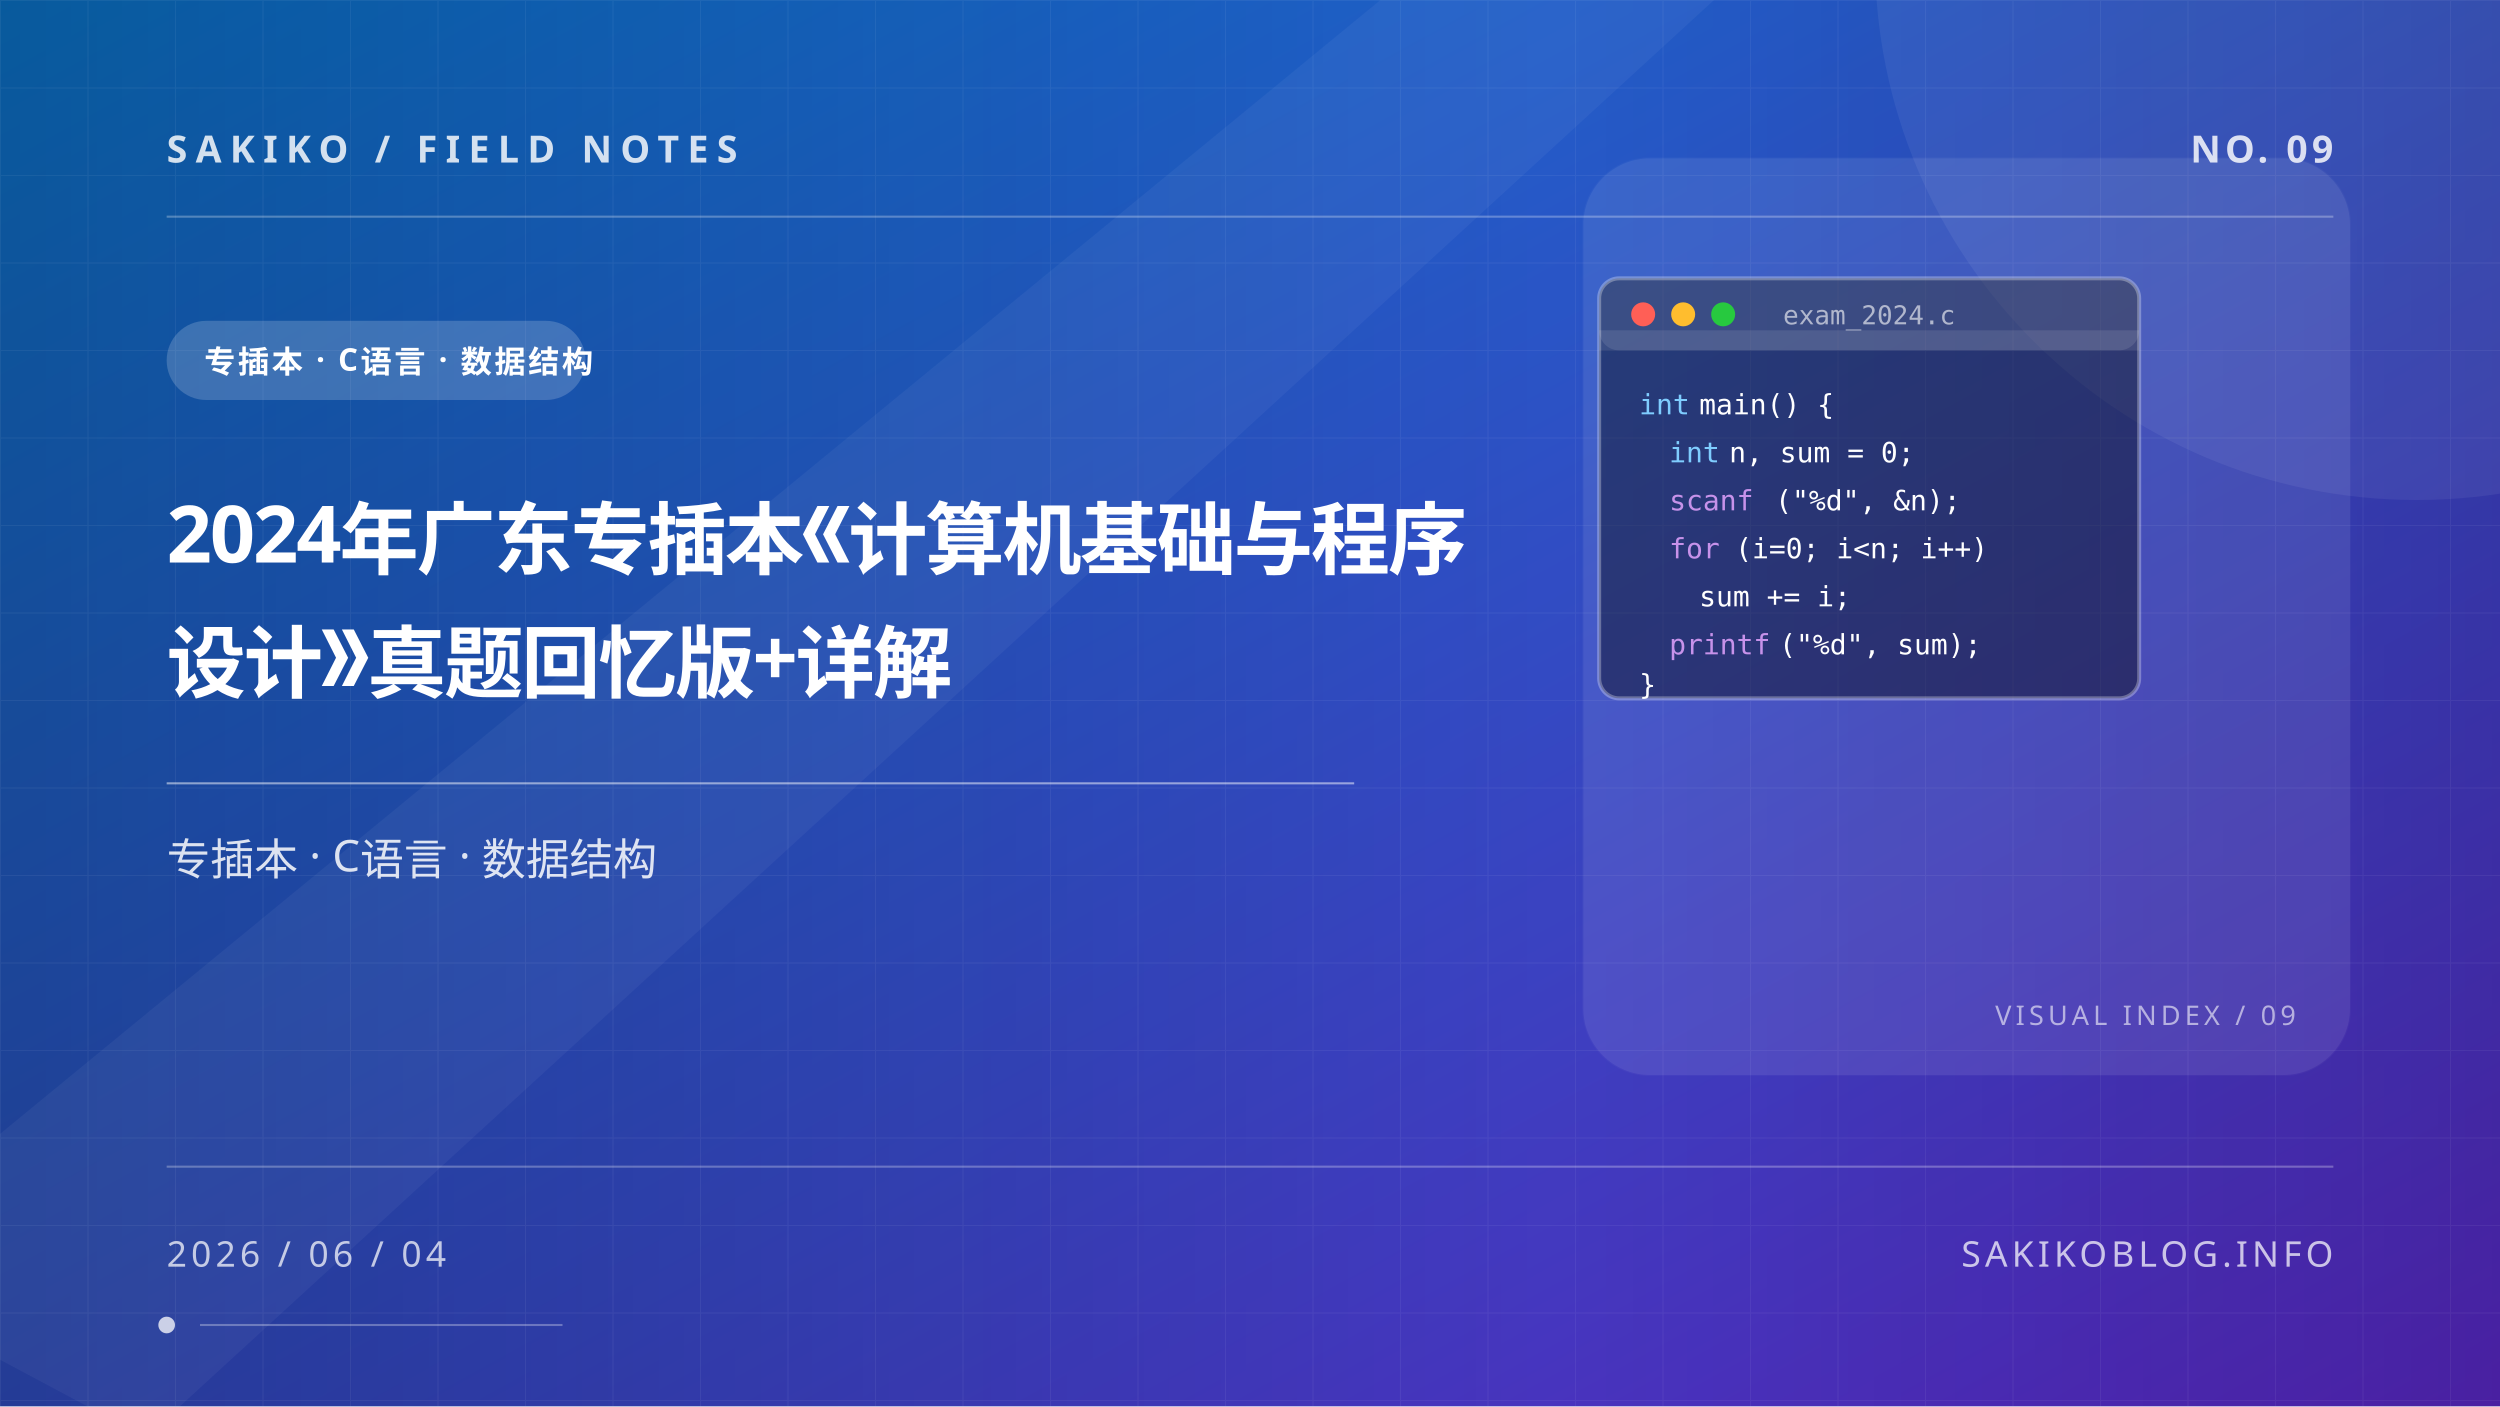
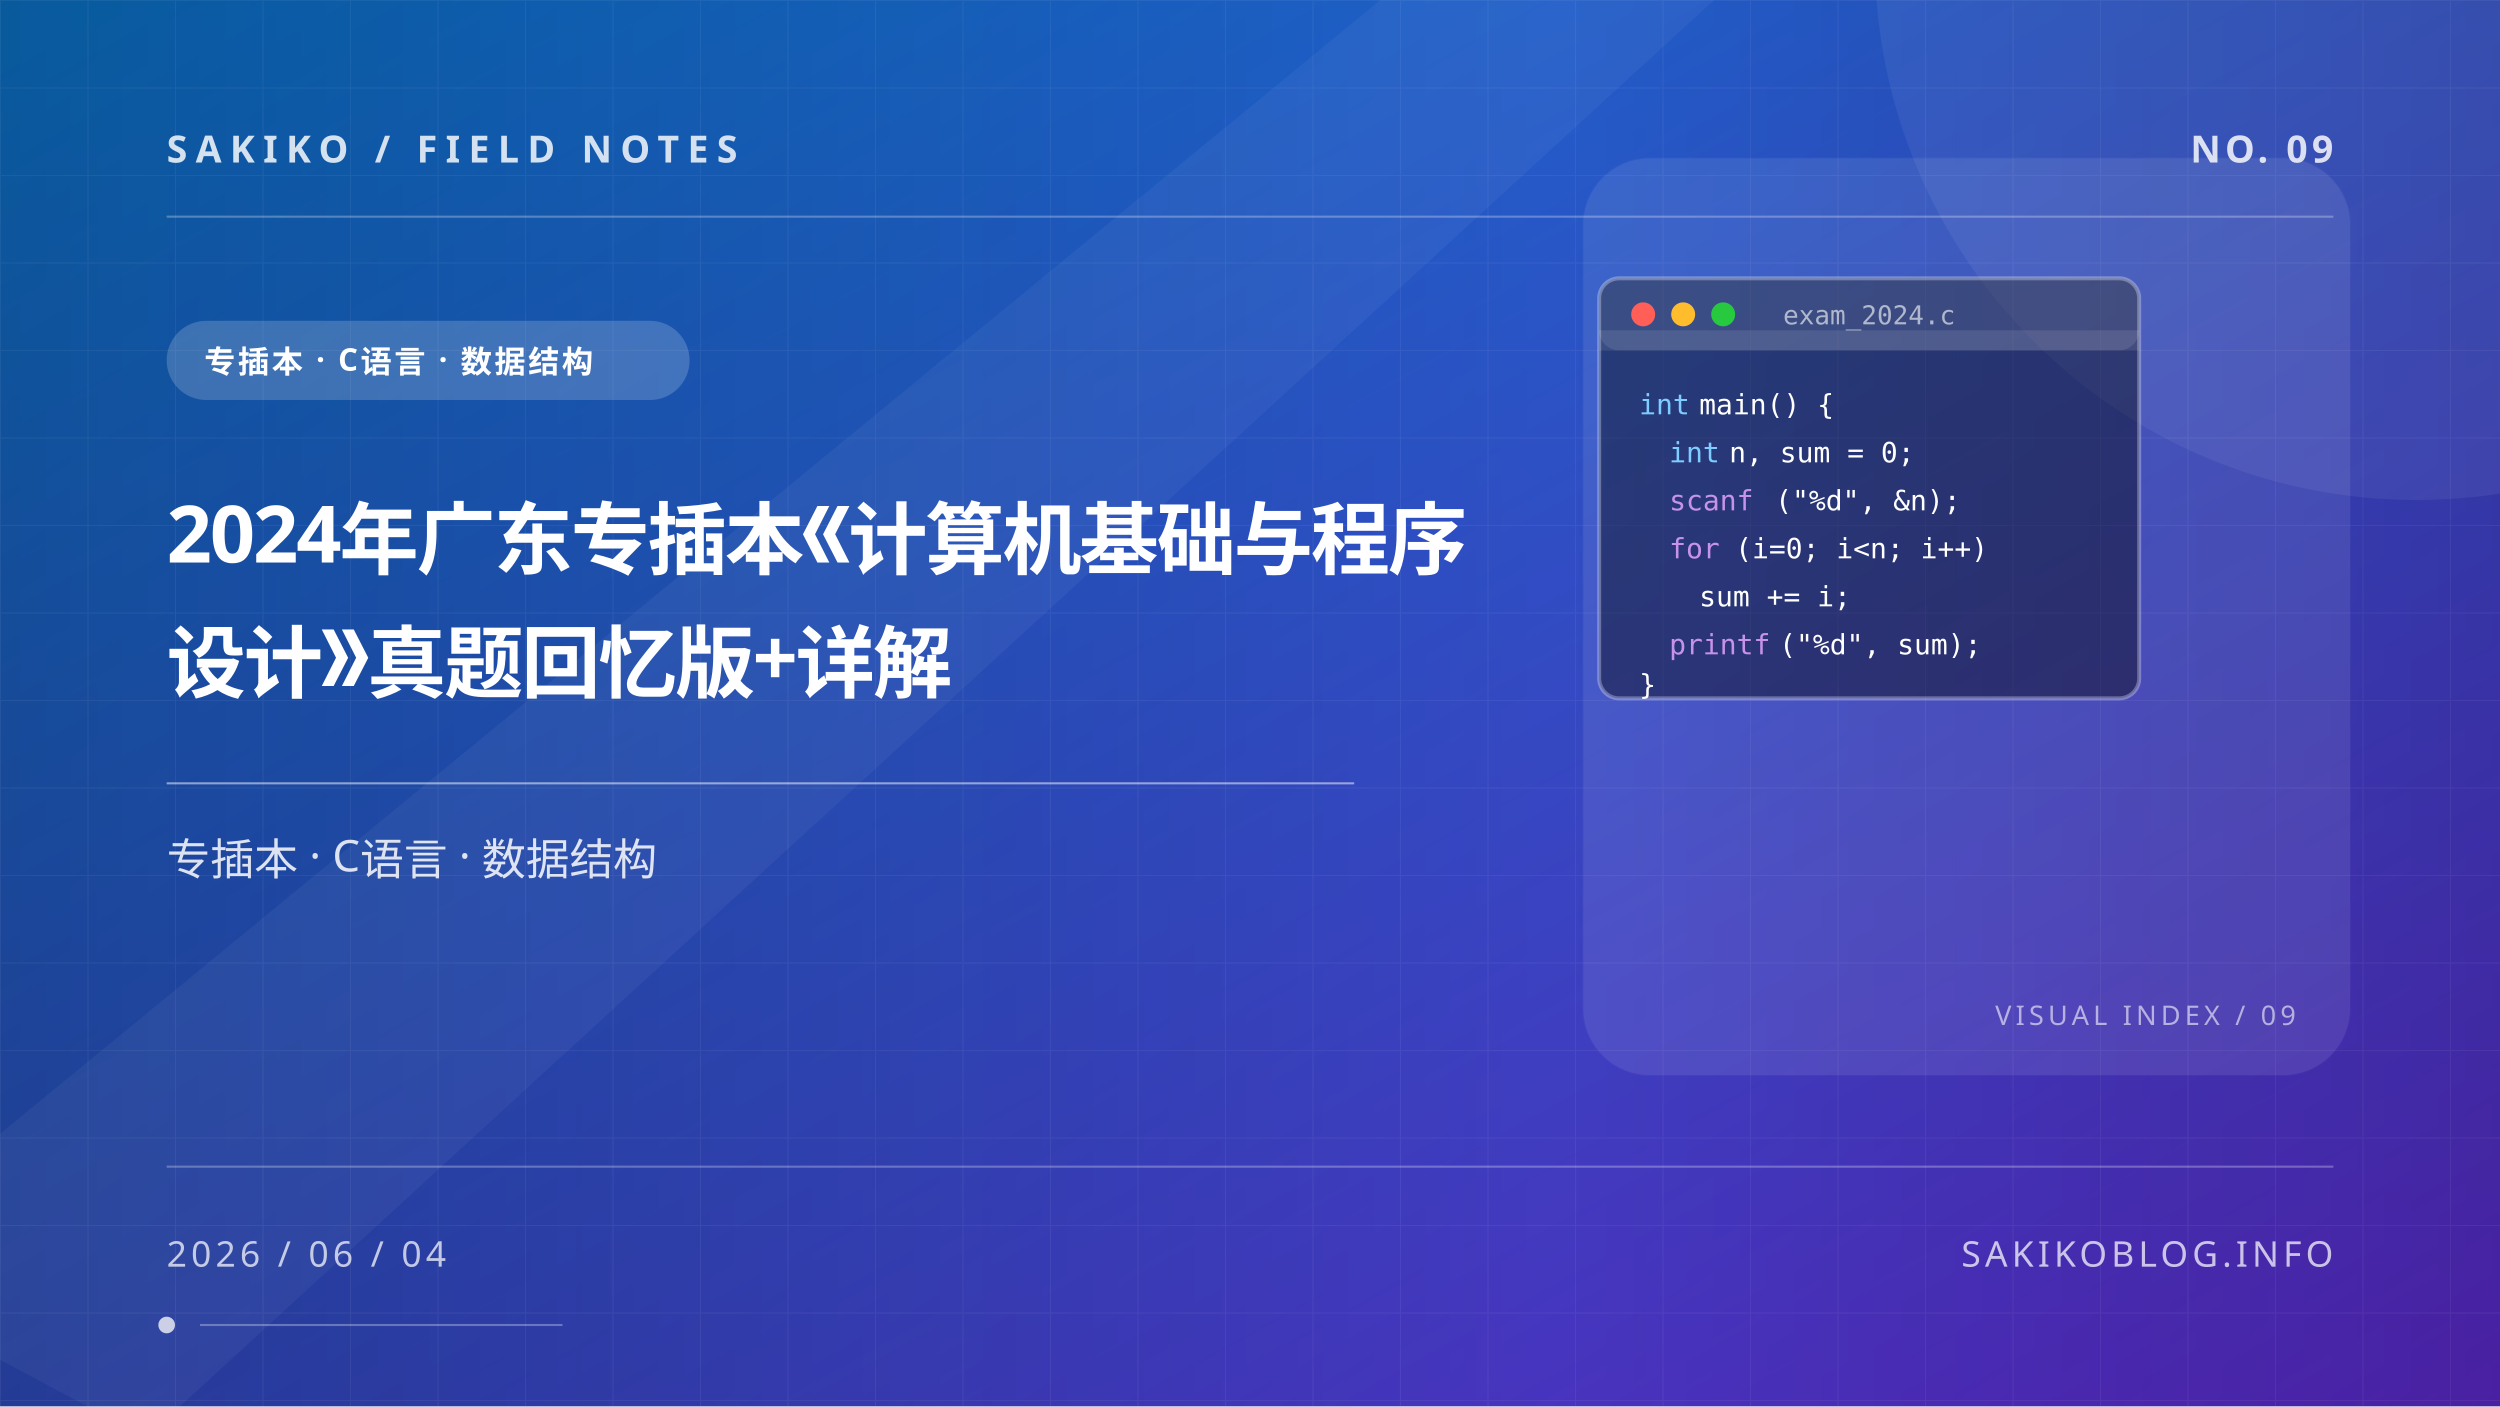
<svg xmlns="http://www.w3.org/2000/svg" viewBox="0 0 1200 675" width="1200" height="675" font-family="'Noto Sans SC','Microsoft YaHei','PingFang SC',sans-serif">
  <defs>
    <linearGradient id="bg" x1="0" y1="0" x2="1" y2="1">
      <stop offset="0" stop-color="#0984e3" />
      <stop offset="1" stop-color="#5f27cd" />
    </linearGradient>
    <linearGradient id="shade" x1="0" y1="0" x2="1" y2="0">
      <stop offset="0" stop-color="#050816" stop-opacity="0.34" />
      <stop offset="0.62" stop-color="#050816" stop-opacity="0.10" />
      <stop offset="1" stop-color="#050816" stop-opacity="0.24" />
    </linearGradient>
    <pattern id="grid" width="42" height="42" patternUnits="userSpaceOnUse">
      <path d="M 42 0 L 0 0 0 42" fill="none" stroke="#fff" stroke-opacity="0.055" stroke-width="1" />
    </pattern>
    <clipPath id="art-clip">
      <rect x="760" y="76" width="368" height="440" rx="32" />
    </clipPath>
  </defs>
  <rect width="1200" height="675" fill="url(#bg)" />
  <rect width="1200" height="675" fill="url(#shade)" />
  <rect width="1200" height="675" fill="url(#grid)" />
  <path d="M -80 610 L 760 -80 L 910 -80 L 70 690 Z" fill="#fff" opacity="0.045" />
  <circle cx="1160" cy="-20" r="260" fill="#fff" opacity="0.06" />
  <text x="80" y="78" font-size="18" font-weight="700" letter-spacing="4" fill="#fff" opacity="0.82">SAKIKO / FIELD NOTES</text>
  <text x="1120" y="78" font-size="18" font-weight="700" letter-spacing="2" text-anchor="end" fill="#fff" opacity="0.82">NO. 09</text>
  <line x1="80" y1="104" x2="1120" y2="104" stroke="#fff" stroke-opacity="0.28" />
  <g>
-     <rect x="80" y="154" width="201.05" height="38" rx="19" fill="#fff" opacity="0.18" />
+     <rect x="80" y="154" width="251" height="38" rx="19" fill="#fff" opacity="0.18" />
    <text x="98" y="179" font-size="15" font-weight="700" letter-spacing="1.2" fill="#fff">专插本 · C语言 · 数据结构</text>
  </g>
  <text font-size="38" font-weight="750" fill="#fff" letter-spacing="-1">
    <tspan x="80" y="270">2024年广东专插本《计算机基础与程序</tspan>
    <tspan x="80" y="332">设计》真题回忆版+详解</tspan>
  </text>
  <line x1="80" y1="376" x2="650" y2="376" stroke="#fff" stroke-opacity="0.5" />
  <text x="80" y="420" font-size="21" fill="#fff" opacity="0.84">专插本 · C语言 · 数据结构</text>
  <rect x="760" y="76" width="368" height="440" rx="32" fill="#fff" opacity="0.09" stroke="#fff" stroke-opacity="0.28" />
  <g clip-path="url(#art-clip)" transform="translate(-10 28) scale(0.96)">
    <g transform="translate(810 110)">
      <rect width="270" height="210" rx="10" fill="rgba(0,0,0,0.4)" stroke="rgba(255,255,255,0.3)" stroke-width="2" />
      <rect width="270" height="36" rx="10" fill="rgba(255,255,255,0.1)" />
      <rect y="26" width="270" height="10" fill="rgba(255,255,255,0.1)" />
      <circle cx="22" cy="18" r="6" fill="#ff5f56" />
      <circle cx="42" cy="18" r="6" fill="#ffbd2e" />
      <circle cx="62" cy="18" r="6" fill="#27c93f" />
      <text x="135" y="23" font-size="13" fill="rgba(255,255,255,0.6)" font-family="'Fira Code',monospace" text-anchor="middle">exam_2024.c</text>
      <text x="20" y="68" font-size="14" fill="#7fcdff" font-family="'Fira Code',monospace">int</text>
      <text x="50" y="68" font-size="14" fill="#fff" font-family="'Fira Code',monospace">main() {</text>
      <text x="35" y="92" font-size="14" fill="#7fcdff" font-family="'Fira Code',monospace">int</text>
      <text x="65" y="92" font-size="14" fill="#fff" font-family="'Fira Code',monospace">n, sum = 0;</text>
      <text x="35" y="116" font-size="14" fill="#c792ea" font-family="'Fira Code',monospace">scanf</text>
      <text x="88" y="116" font-size="14" fill="#fff" font-family="'Fira Code',monospace">("%d", &amp;n);</text>
      <text x="35" y="140" font-size="14" fill="#c792ea" font-family="'Fira Code',monospace">for</text>
      <text x="68" y="140" font-size="14" fill="#fff" font-family="'Fira Code',monospace">(i=0; i&lt;n; i++)</text>
      <text x="50" y="164" font-size="14" fill="#fff" font-family="'Fira Code',monospace">sum += i;</text>
      <text x="35" y="188" font-size="14" fill="#c792ea" font-family="'Fira Code',monospace">printf</text>
      <text x="90" y="188" font-size="14" fill="#fff" font-family="'Fira Code',monospace">("%d", sum);</text>
      <text x="20" y="208" font-size="14" fill="#fff" font-family="'Fira Code',monospace">}</text>
    </g>
  </g>
  <text x="1102" y="492" text-anchor="end" font-size="13" letter-spacing="2" fill="#fff" opacity="0.58">VISUAL INDEX / 09</text>
  <line x1="80" y1="560" x2="1120" y2="560" stroke="#fff" stroke-opacity="0.28" />
  <text x="80" y="608" font-size="17" letter-spacing="2" fill="#fff" opacity="0.72">2026 / 06 / 04</text>
  <text x="1120" y="608" text-anchor="end" font-size="17" letter-spacing="2" fill="#fff" opacity="0.72">SAKIKOBLOG.INFO</text>
  <circle cx="80" cy="636" r="4" fill="#fff" opacity="0.75" />
  <line x1="96" y1="636" x2="270" y2="636" stroke="#fff" stroke-opacity="0.3" />
</svg>
